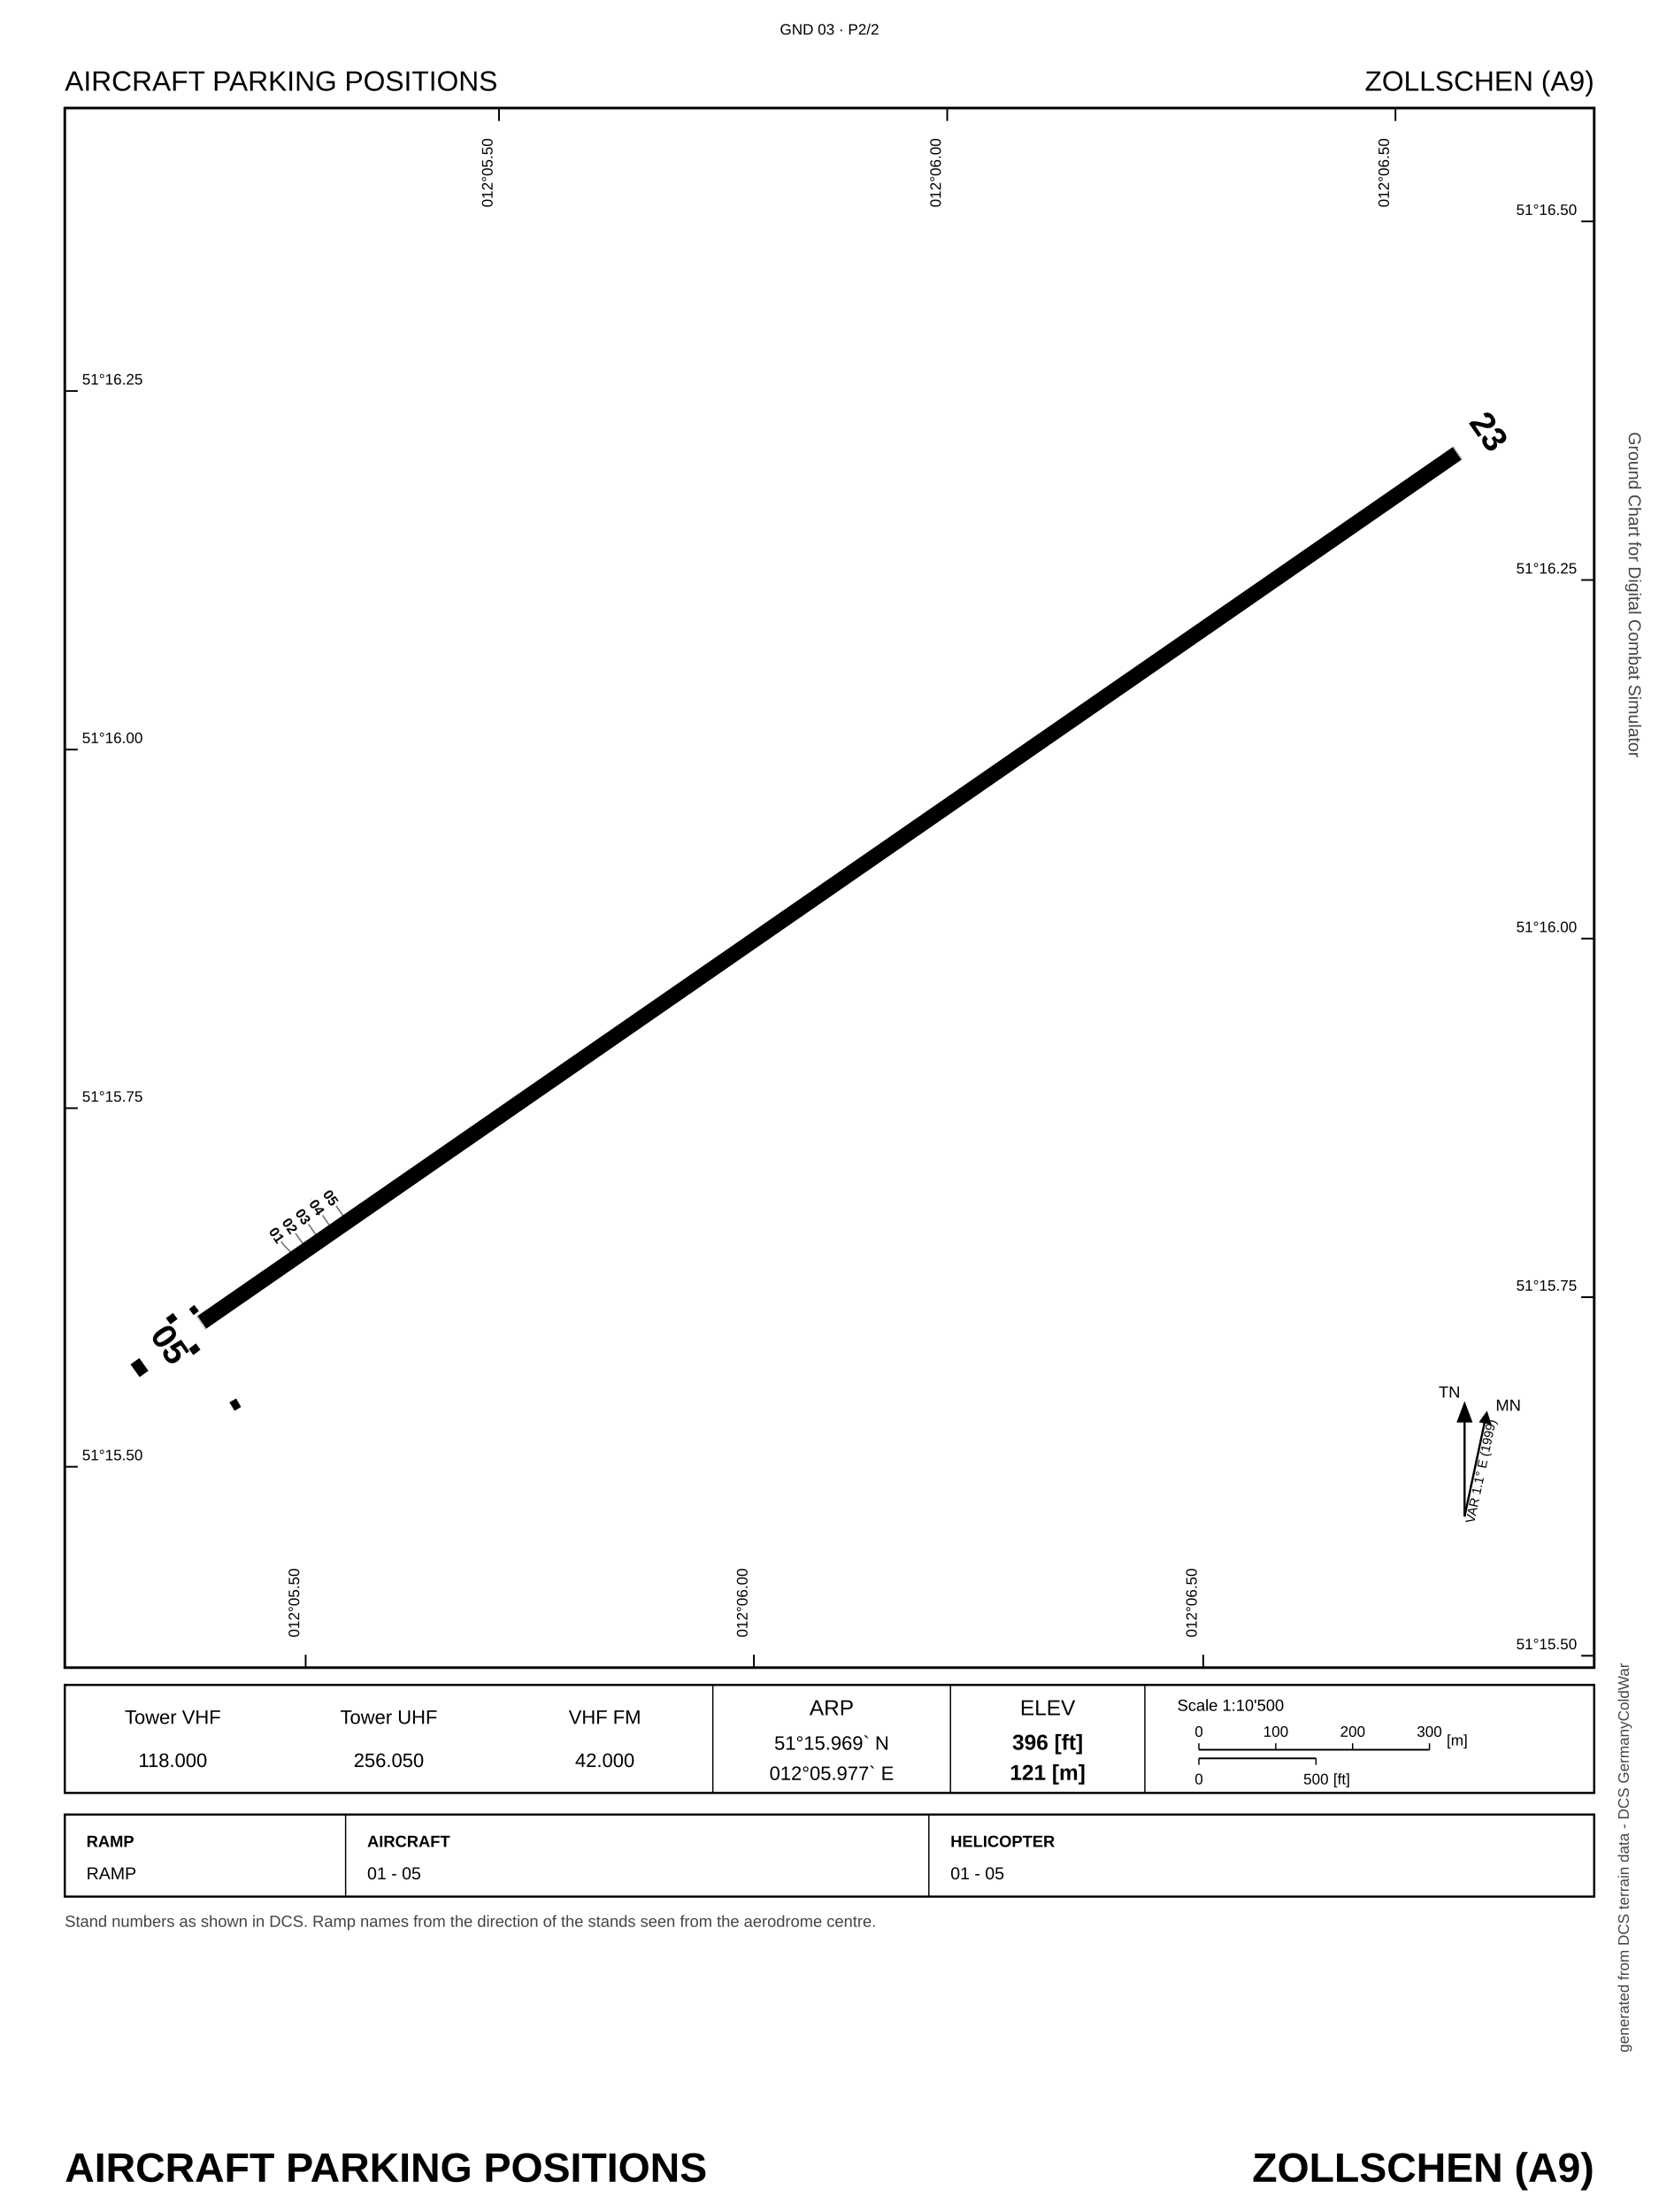
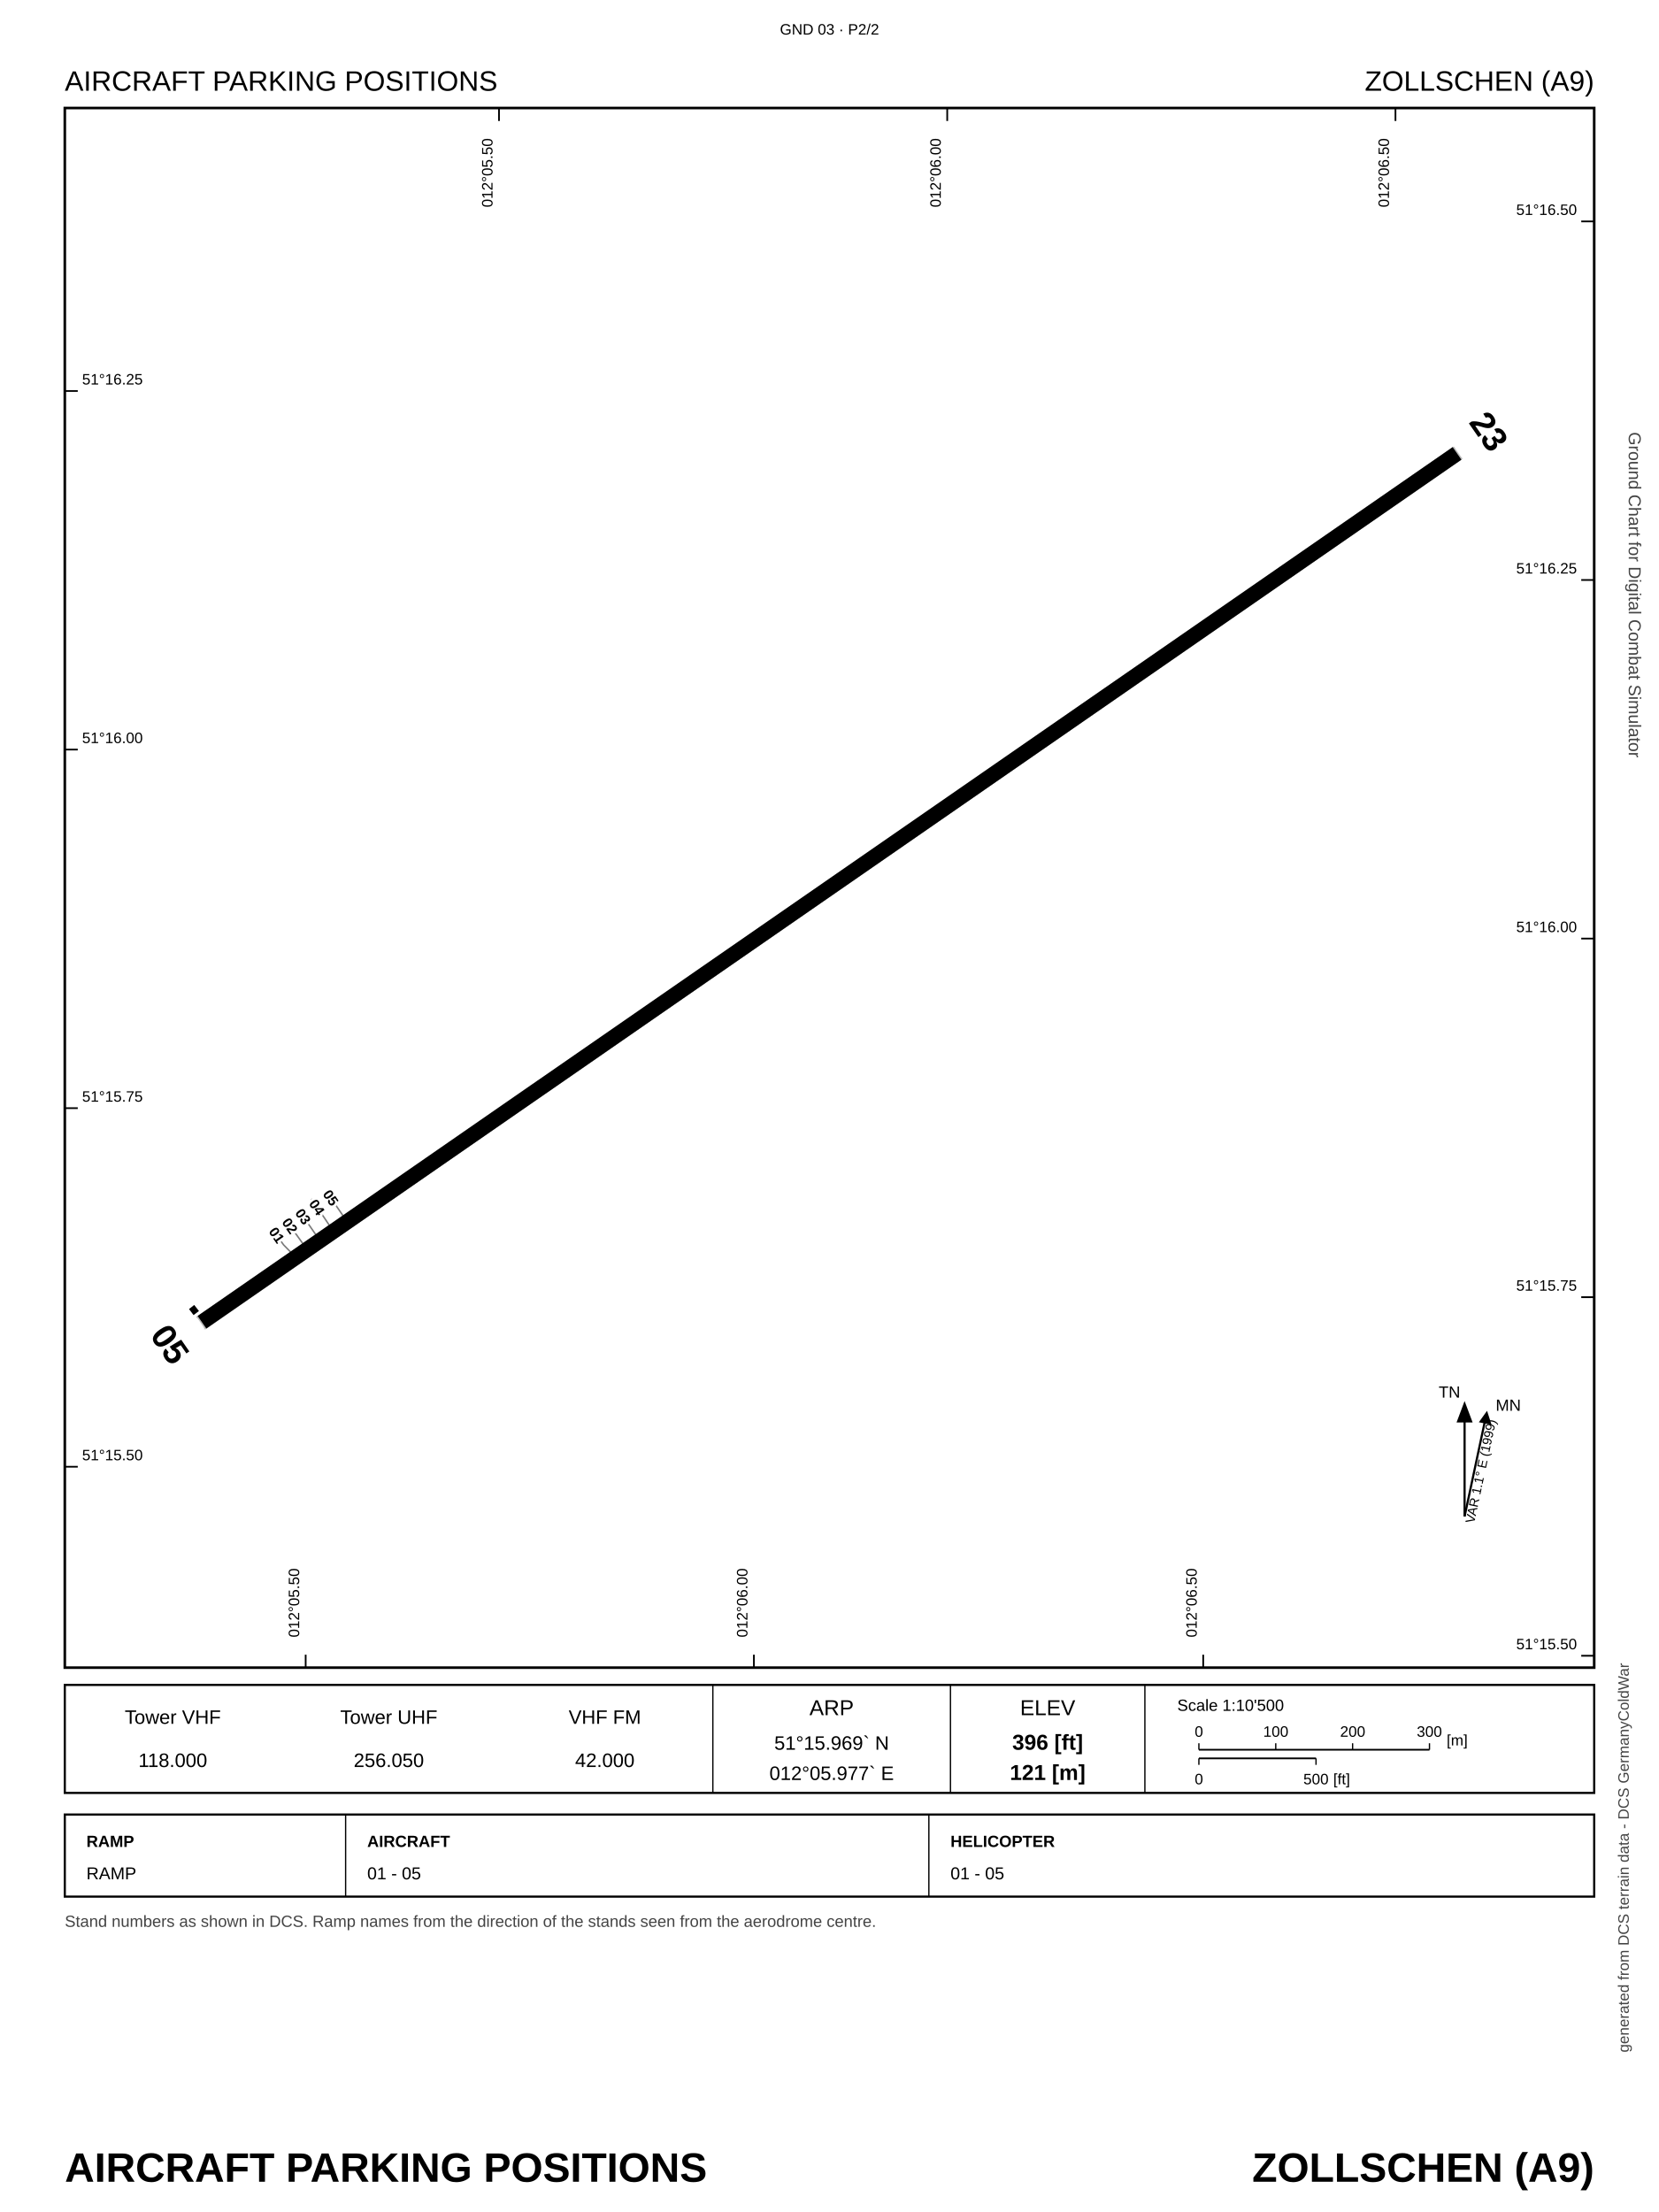
<svg xmlns="http://www.w3.org/2000/svg" width="768" height="1024" viewBox="0 0 768 1024">
  <rect width="768" height="1024" fill="#fff" />
  <text x="30.0" y="42.0" font-family="Segoe UI, Arial, Helvetica, sans-serif" font-size="13" font-weight="normal" text-anchor="start" fill="#000">AIRCRAFT PARKING POSITIONS</text>
  <text x="384.0" y="16.0" font-family="Segoe UI, Arial, Helvetica, sans-serif" font-size="7" font-weight="normal" text-anchor="middle" fill="#000">GND 03 · P2/2</text>
  <text x="738.0" y="42.0" font-family="Segoe UI, Arial, Helvetica, sans-serif" font-size="13" font-weight="normal" text-anchor="end" fill="#000">ZOLLSCHEN (A9)</text>
  <clipPath id="mc">
    <rect x="30" y="50" width="708" height="722" />
  </clipPath>
  <g clip-path="url(#mc)">
    <defs>
      <marker id="ah" markerWidth="8" markerHeight="6" refX="7" refY="3" orient="auto">
        <polygon points="0,0 8,3 0,6" fill="#000" />
      </marker>
    </defs>
    <rect x="30" y="50" width="708" height="722" fill="#fff" />
    <line x1="231.0" y1="50" x2="231.0" y2="56" stroke="#000" stroke-width="0.8" />
    <text x="228.0" y="80.0" font-family="Segoe UI, Arial, Helvetica, sans-serif" font-size="7" font-weight="normal" text-anchor="middle" fill="#000" transform="rotate(-90.0 228.0 80.0)">012°05.50</text>
    <line x1="438.5" y1="50" x2="438.5" y2="56" stroke="#000" stroke-width="0.8" />
    <text x="435.5" y="80.0" font-family="Segoe UI, Arial, Helvetica, sans-serif" font-size="7" font-weight="normal" text-anchor="middle" fill="#000" transform="rotate(-90.0 435.5 80.0)">012°06.00</text>
    <line x1="646.0" y1="50" x2="646.0" y2="56" stroke="#000" stroke-width="0.8" />
    <text x="643.0" y="80.0" font-family="Segoe UI, Arial, Helvetica, sans-serif" font-size="7" font-weight="normal" text-anchor="middle" fill="#000" transform="rotate(-90.0 643.0 80.0)">012°06.50</text>
    <line x1="141.5" y1="772" x2="141.5" y2="766" stroke="#000" stroke-width="0.8" />
    <text x="138.5" y="742.0" font-family="Segoe UI, Arial, Helvetica, sans-serif" font-size="7" font-weight="normal" text-anchor="middle" fill="#000" transform="rotate(-90.0 138.5 742.0)">012°05.50</text>
    <line x1="349.0" y1="772" x2="349.0" y2="766" stroke="#000" stroke-width="0.8" />
    <text x="346.0" y="742.0" font-family="Segoe UI, Arial, Helvetica, sans-serif" font-size="7" font-weight="normal" text-anchor="middle" fill="#000" transform="rotate(-90.0 346.0 742.0)">012°06.00</text>
    <line x1="557.0" y1="772" x2="557.0" y2="766" stroke="#000" stroke-width="0.8" />
    <text x="554.0" y="742.0" font-family="Segoe UI, Arial, Helvetica, sans-serif" font-size="7" font-weight="normal" text-anchor="middle" fill="#000" transform="rotate(-90.0 554.0 742.0)">012°06.50</text>
    <line x1="30" y1="181.0" x2="36" y2="181.0" stroke="#000" stroke-width="0.8" />
    <text x="38.0" y="178.0" font-family="Segoe UI, Arial, Helvetica, sans-serif" font-size="7" font-weight="normal" text-anchor="start" fill="#000">51°16.25</text>
    <line x1="30" y1="347.0" x2="36" y2="347.0" stroke="#000" stroke-width="0.8" />
    <text x="38.0" y="344.0" font-family="Segoe UI, Arial, Helvetica, sans-serif" font-size="7" font-weight="normal" text-anchor="start" fill="#000">51°16.00</text>
    <line x1="30" y1="513.0" x2="36" y2="513.0" stroke="#000" stroke-width="0.8" />
    <text x="38.0" y="510.0" font-family="Segoe UI, Arial, Helvetica, sans-serif" font-size="7" font-weight="normal" text-anchor="start" fill="#000">51°15.75</text>
    <line x1="30" y1="679.0" x2="36" y2="679.0" stroke="#000" stroke-width="0.8" />
    <text x="38.0" y="676.0" font-family="Segoe UI, Arial, Helvetica, sans-serif" font-size="7" font-weight="normal" text-anchor="start" fill="#000">51°15.50</text>
    <line x1="738" y1="102.5" x2="732" y2="102.5" stroke="#000" stroke-width="0.8" />
    <text x="730.0" y="99.5" font-family="Segoe UI, Arial, Helvetica, sans-serif" font-size="7" font-weight="normal" text-anchor="end" fill="#000">51°16.50</text>
    <line x1="738" y1="268.5" x2="732" y2="268.5" stroke="#000" stroke-width="0.8" />
    <text x="730.0" y="265.5" font-family="Segoe UI, Arial, Helvetica, sans-serif" font-size="7" font-weight="normal" text-anchor="end" fill="#000">51°16.25</text>
    <line x1="738" y1="434.5" x2="732" y2="434.5" stroke="#000" stroke-width="0.8" />
    <text x="730.0" y="431.5" font-family="Segoe UI, Arial, Helvetica, sans-serif" font-size="7" font-weight="normal" text-anchor="end" fill="#000">51°16.00</text>
    <line x1="738" y1="600.5" x2="732" y2="600.5" stroke="#000" stroke-width="0.8" />
    <text x="730.0" y="597.5" font-family="Segoe UI, Arial, Helvetica, sans-serif" font-size="7" font-weight="normal" text-anchor="end" fill="#000">51°15.75</text>
    <line x1="738" y1="766.5" x2="732" y2="766.5" stroke="#000" stroke-width="0.8" />
    <text x="730.0" y="763.5" font-family="Segoe UI, Arial, Helvetica, sans-serif" font-size="7" font-weight="normal" text-anchor="end" fill="#000">51°15.50</text>
    <polygon points="250.1,507.3 94.9,614.8 95.1,615.0" fill="#bdbdbd" stroke="#bdbdbd" stroke-width="0.6" />
    <polygon points="250.1,507.3 95.1,615.0 250.3,507.5" fill="#bdbdbd" stroke="#bdbdbd" stroke-width="0.6" />
    <polygon points="252.7,505.5 250.1,507.3 250.3,507.5" fill="#bdbdbd" stroke="#bdbdbd" stroke-width="0.6" />
    <polygon points="252.7,505.5 250.3,507.5 252.9,505.7" fill="#bdbdbd" stroke="#bdbdbd" stroke-width="0.6" />
    <polygon points="676.5,212.2 252.7,505.5 252.9,505.7" fill="#bdbdbd" stroke="#bdbdbd" stroke-width="0.6" />
    <polygon points="676.5,212.2 252.9,505.7 676.6,212.4" fill="#bdbdbd" stroke="#bdbdbd" stroke-width="0.6" />
    <polygon points="246.5,502.2 91.3,609.7 91.5,609.8" fill="#bdbdbd" stroke="#bdbdbd" stroke-width="0.6" />
    <polygon points="246.5,502.2 91.5,609.8 246.6,502.4" fill="#bdbdbd" stroke="#bdbdbd" stroke-width="0.6" />
    <polygon points="249.0,500.5 246.5,502.2 246.6,502.4" fill="#bdbdbd" stroke="#bdbdbd" stroke-width="0.6" />
    <polygon points="249.0,500.5 246.6,502.4 249.2,500.6" fill="#bdbdbd" stroke="#bdbdbd" stroke-width="0.6" />
    <polygon points="672.9,207.1 249.0,500.5 249.2,500.6" fill="#bdbdbd" stroke="#bdbdbd" stroke-width="0.6" />
    <polygon points="672.9,207.1 249.2,500.6 673.1,207.3" fill="#bdbdbd" stroke="#bdbdbd" stroke-width="0.6" />
    <polygon points="249.2,500.6 251.0,503.3 673.9,210.2" fill="#bdbdbd" stroke="#bdbdbd" stroke-width="0.6" />
    <polygon points="249.2,500.6 673.9,210.2 673.1,207.3" fill="#bdbdbd" stroke="#bdbdbd" stroke-width="0.6" />
    <polygon points="249.2,500.6 246.6,502.4 248.4,505.0" fill="#bdbdbd" stroke="#bdbdbd" stroke-width="0.6" />
    <polygon points="249.2,500.6 248.4,505.0 251.0,503.3" fill="#bdbdbd" stroke="#bdbdbd" stroke-width="0.6" />
    <polygon points="673.9,210.2 251.0,503.3 252.7,505.5" fill="#bdbdbd" stroke="#bdbdbd" stroke-width="0.6" />
    <polygon points="673.9,210.2 252.7,505.5 676.5,212.2" fill="#bdbdbd" stroke="#bdbdbd" stroke-width="0.6" />
    <polygon points="673.9,210.2 676.5,212.2 673.1,207.3" fill="#bdbdbd" stroke="#bdbdbd" stroke-width="0.6" />
    <polygon points="246.6,502.4 91.5,609.8 95.6,610.8" fill="#bdbdbd" stroke="#bdbdbd" stroke-width="0.6" />
    <polygon points="246.6,502.4 95.6,610.8 248.4,505.0" fill="#bdbdbd" stroke="#bdbdbd" stroke-width="0.6" />
    <polygon points="251.0,503.3 248.4,505.0 250.1,507.3" fill="#bdbdbd" stroke="#bdbdbd" stroke-width="0.6" />
    <polygon points="251.0,503.3 250.1,507.3 252.7,505.5" fill="#bdbdbd" stroke="#bdbdbd" stroke-width="0.6" />
    <polygon points="94.9,614.8 95.6,610.8 91.5,609.8" fill="#bdbdbd" stroke="#bdbdbd" stroke-width="0.6" />
    <polygon points="248.4,505.0 95.6,610.8 94.9,614.8" fill="#bdbdbd" stroke="#bdbdbd" stroke-width="0.6" />
    <polygon points="248.4,505.0 94.9,614.8 250.1,507.3" fill="#bdbdbd" stroke="#bdbdbd" stroke-width="0.6" />
    <polyline points="139.4,562.0 140.6,563.8 141.8,565.5 143.1,567.1 145.8,571.0 146.8,572.4 147.8,573.9" fill="none" stroke="#7a7a7a" stroke-width="0.7" />
    <polyline points="144.1,555.0 147.1,559.4 150.1,563.7 152.1,566.7 153.1,568.1 154.1,569.5" fill="none" stroke="#7a7a7a" stroke-width="0.7" />
    <polyline points="166.9,561.2 165.6,562.1 164.3,563.0 163.3,563.8 162.4,564.4 161.4,565.1" fill="none" stroke="#7a7a7a" stroke-width="0.7" />
    <polyline points="132.8,565.5 134.6,568.0 136.4,570.4 139.9,575.3 140.8,576.6 141.7,577.9" fill="none" stroke="#7a7a7a" stroke-width="0.7" />
    <polyline points="152.3,553.4 153.4,555.0 154.6,556.6 155.7,558.3 158.8,562.8 159.4,563.7 160.0,564.5" fill="none" stroke="#7a7a7a" stroke-width="0.7" />
    <polyline points="621.1,246.8 623.0,245.5 624.8,244.2 627.3,242.5 629.0,241.4 629.7,240.8 630.5,240.2" fill="none" stroke="#7a7a7a" stroke-width="0.7" />
    <polyline points="141.9,578.7 140.5,579.7 139.1,580.6 138.1,581.2 135.7,580.8 131.3,576.3 128.4,572.3 125.6,568.3" fill="none" stroke="#7a7a7a" stroke-width="0.7" />
    <polyline points="147.5,574.9 146.5,575.5 145.6,576.1 144.7,576.8 143.8,577.4 142.9,578.1" fill="none" stroke="#7a7a7a" stroke-width="0.7" />
    <polyline points="153.8,570.5 152.8,571.2 151.9,571.8 151.0,572.5 149.8,573.3 148.6,574.1" fill="none" stroke="#7a7a7a" stroke-width="0.7" />
    <polyline points="160.6,565.7 159.2,566.7 157.7,567.8 156.9,568.3 156.1,568.9 155.3,569.5" fill="none" stroke="#7a7a7a" stroke-width="0.7" />
    <polyline points="627.6,242.5 630.0,240.6 632.3,238.7 635.3,236.0 636.4,234.3 637.8,233.4 639.3,233.1 640.3,233.4 640.3,233.6 640.4,233.7" fill="none" stroke="#7a7a7a" stroke-width="0.7" />
    <polyline points="640.3,233.4 640.3,233.6 640.4,233.7 640.4,234.6 639.7,236.0 638.3,236.8 636.4,237.3 634.4,238.3 632.5,239.3 630.0,240.7 627.5,242.1" fill="none" stroke="#7a7a7a" stroke-width="0.7" />
    <polyline points="93.5,612.1 674.5,209.9" fill="none" stroke="#000" stroke-width="7.1" />
    <polygon points="92.1,606.9 89.6,608.8 87.5,606.0 89.9,604.1" fill="#000" />
-     <polygon points="89.5,627.3 87.4,624.4 90.7,621.9 92.8,624.8" fill="#000" />
-     <polygon points="78.9,613.1 76.8,610.2 80.1,607.8 82.2,610.6" fill="#000" />
-     <polygon points="64.5,628.7 68.7,634.6 64.6,637.5 60.4,631.6" fill="#000" />
-     <polygon points="108.6,653.1 106.2,649.2 109.3,647.4 111.6,651.3" fill="#000" />
    <text x="78.7" y="622.3" font-family="Segoe UI, Arial, Helvetica, sans-serif" font-size="16" font-weight="bold" text-anchor="middle" fill="#000" transform="rotate(55.3 78.7 622.3)" dominant-baseline="central">05</text>
    <text x="689.3" y="199.7" font-family="Segoe UI, Arial, Helvetica, sans-serif" font-size="16" font-weight="bold" text-anchor="middle" fill="#000" transform="rotate(-304.7 689.3 199.7)" dominant-baseline="central">23</text>
    <text x="146.7" y="558.9" font-family="Segoe UI, Arial, Helvetica, sans-serif" font-size="6.5" font-weight="bold" text-anchor="middle" fill="#000" transform="rotate(55.5 146.7 558.9)" stroke="#fff" stroke-width="2.4" paint-order="stroke" stroke-linejoin="round" dominant-baseline="central">04</text>
    <text x="153.1" y="554.5" font-family="Segoe UI, Arial, Helvetica, sans-serif" font-size="6.5" font-weight="bold" text-anchor="middle" fill="#000" transform="rotate(55.5 153.1 554.5)" stroke="#fff" stroke-width="2.4" paint-order="stroke" stroke-linejoin="round" dominant-baseline="central">05</text>
    <text x="134.2" y="567.5" font-family="Segoe UI, Arial, Helvetica, sans-serif" font-size="6.5" font-weight="bold" text-anchor="middle" fill="#000" transform="rotate(55.0 134.2 567.5)" stroke="#fff" stroke-width="2.4" paint-order="stroke" stroke-linejoin="round" dominant-baseline="central">02</text>
    <text x="140.3" y="563.2" font-family="Segoe UI, Arial, Helvetica, sans-serif" font-size="6.5" font-weight="bold" text-anchor="middle" fill="#000" transform="rotate(55.0 140.3 563.2)" stroke="#fff" stroke-width="2.4" paint-order="stroke" stroke-linejoin="round" dominant-baseline="central">03</text>
    <text x="128.1" y="571.8" font-family="Segoe UI, Arial, Helvetica, sans-serif" font-size="6.5" font-weight="bold" text-anchor="middle" fill="#000" transform="rotate(55.2 128.1 571.8)" stroke="#fff" stroke-width="2.4" paint-order="stroke" stroke-linejoin="round" dominant-baseline="central">01</text>
    <g stroke="#000" fill="none">
      <line x1="678" y1="702" x2="678" y2="654" />
      <polygon points="678,650 675,658 681,658" fill="#000" />
    </g>
    <line x1="678" y1="702" x2="687.6" y2="657.0" stroke="#000" />
    <polygon points="688.4,653.1 684.6,658.4 690.5,659.6" fill="#000" />
    <text x="676.0" y="647.0" font-family="Segoe UI, Arial, Helvetica, sans-serif" font-size="7.5" font-weight="normal" text-anchor="end" fill="#000">TN</text>
    <text x="692.4" y="653.1" font-family="Segoe UI, Arial, Helvetica, sans-serif" font-size="7.5" font-weight="normal" text-anchor="start" fill="#000">MN</text>
    <text x="687.5" y="681.5" font-family="Segoe UI, Arial, Helvetica, sans-serif" font-size="6" font-weight="normal" text-anchor="middle" fill="#000" transform="rotate(-78.0 687.5 681.5)">VAR 1.1° E (1999)</text>
  </g>
  <rect x="30" y="50" width="708" height="722" fill="none" stroke="#000" stroke-width="1.2" />
  <rect x="30" y="780" width="708" height="50" fill="none" stroke="#000" stroke-width="1" />
  <line x1="330" y1="780" x2="330" y2="830" stroke="#000" stroke-width="0.6" />
  <line x1="440" y1="780" x2="440" y2="830" stroke="#000" stroke-width="0.6" />
  <line x1="530" y1="780" x2="530" y2="830" stroke="#000" stroke-width="0.6" />
  <text x="80.0" y="798.0" font-family="Segoe UI, Arial, Helvetica, sans-serif" font-size="9" font-weight="normal" text-anchor="middle" fill="#000">Tower VHF</text>
  <text x="80.0" y="818.0" font-family="Segoe UI, Arial, Helvetica, sans-serif" font-size="9" font-weight="normal" text-anchor="middle" fill="#000">118.000</text>
  <text x="180.0" y="798.0" font-family="Segoe UI, Arial, Helvetica, sans-serif" font-size="9" font-weight="normal" text-anchor="middle" fill="#000">Tower UHF</text>
  <text x="180.0" y="818.0" font-family="Segoe UI, Arial, Helvetica, sans-serif" font-size="9" font-weight="normal" text-anchor="middle" fill="#000">256.050</text>
  <text x="280.0" y="798.0" font-family="Segoe UI, Arial, Helvetica, sans-serif" font-size="9" font-weight="normal" text-anchor="middle" fill="#000">VHF FM</text>
  <text x="280.0" y="818.0" font-family="Segoe UI, Arial, Helvetica, sans-serif" font-size="9" font-weight="normal" text-anchor="middle" fill="#000">42.000</text>
  <text x="385.0" y="794.0" font-family="Segoe UI, Arial, Helvetica, sans-serif" font-size="10" font-weight="normal" text-anchor="middle" fill="#000">ARP</text>
  <text x="385.0" y="810.0" font-family="Segoe UI, Arial, Helvetica, sans-serif" font-size="9" font-weight="normal" text-anchor="middle" fill="#000">51°15.969` N</text>
  <text x="385.0" y="824.0" font-family="Segoe UI, Arial, Helvetica, sans-serif" font-size="9" font-weight="normal" text-anchor="middle" fill="#000">012°05.977` E</text>
  <text x="485.0" y="794.0" font-family="Segoe UI, Arial, Helvetica, sans-serif" font-size="10" font-weight="normal" text-anchor="middle" fill="#000">ELEV</text>
  <text x="485.0" y="810.0" font-family="Segoe UI, Arial, Helvetica, sans-serif" font-size="10" font-weight="bold" text-anchor="middle" fill="#000">396 [ft]</text>
  <text x="485.0" y="824.0" font-family="Segoe UI, Arial, Helvetica, sans-serif" font-size="10" font-weight="bold" text-anchor="middle" fill="#000">121 [m]</text>
  <text x="545.0" y="792.0" font-family="Segoe UI, Arial, Helvetica, sans-serif" font-size="7.5" font-weight="normal" text-anchor="start" fill="#000">Scale 1:10'500</text>
  <line x1="555" y1="810" x2="661.742" y2="810" stroke="#000" stroke-width="0.8" />
  <line x1="555.0" y1="807" x2="555.0" y2="810" stroke="#000" stroke-width="0.6" />
  <text x="555.0" y="804.0" font-family="Segoe UI, Arial, Helvetica, sans-serif" font-size="7" font-weight="normal" text-anchor="middle" fill="#000">0</text>
  <line x1="590.581" y1="807" x2="590.581" y2="810" stroke="#000" stroke-width="0.6" />
  <text x="590.6" y="804.0" font-family="Segoe UI, Arial, Helvetica, sans-serif" font-size="7" font-weight="normal" text-anchor="middle" fill="#000">100</text>
  <line x1="626.161" y1="807" x2="626.161" y2="810" stroke="#000" stroke-width="0.6" />
  <text x="626.2" y="804.0" font-family="Segoe UI, Arial, Helvetica, sans-serif" font-size="7" font-weight="normal" text-anchor="middle" fill="#000">200</text>
  <line x1="661.742" y1="807" x2="661.742" y2="810" stroke="#000" stroke-width="0.6" />
  <text x="661.7" y="804.0" font-family="Segoe UI, Arial, Helvetica, sans-serif" font-size="7" font-weight="normal" text-anchor="middle" fill="#000">300</text>
  <text x="669.7" y="808.0" font-family="Segoe UI, Arial, Helvetica, sans-serif" font-size="7" font-weight="normal" text-anchor="start" fill="#000">[m]</text>
  <line x1="555" y1="814" x2="609.225" y2="814" stroke="#000" stroke-width="0.8" />
  <line x1="555.0" y1="814" x2="555.0" y2="817" stroke="#000" stroke-width="0.6" />
  <text x="555.0" y="826.0" font-family="Segoe UI, Arial, Helvetica, sans-serif" font-size="7" font-weight="normal" text-anchor="middle" fill="#000">0</text>
  <line x1="609.225" y1="814" x2="609.225" y2="817" stroke="#000" stroke-width="0.6" />
  <text x="609.2" y="826.0" font-family="Segoe UI, Arial, Helvetica, sans-serif" font-size="7" font-weight="normal" text-anchor="middle" fill="#000">500</text>
  <text x="617.2" y="826.0" font-family="Segoe UI, Arial, Helvetica, sans-serif" font-size="7" font-weight="normal" text-anchor="start" fill="#000">[ft]</text>
  <rect x="30" y="840" width="708" height="38" fill="none" stroke="#000" stroke-width="1" />
  <text x="40.0" y="855.0" font-family="Segoe UI, Arial, Helvetica, sans-serif" font-size="7.5" font-weight="bold" text-anchor="start" fill="#000">RAMP</text>
  <text x="170.0" y="855.0" font-family="Segoe UI, Arial, Helvetica, sans-serif" font-size="7.5" font-weight="bold" text-anchor="start" fill="#000">AIRCRAFT</text>
  <text x="440.0" y="855.0" font-family="Segoe UI, Arial, Helvetica, sans-serif" font-size="7.5" font-weight="bold" text-anchor="start" fill="#000">HELICOPTER</text>
  <line x1="160" y1="840" x2="160" y2="878" stroke="#000" stroke-width="0.6" />
  <line x1="430" y1="840" x2="430" y2="878" stroke="#000" stroke-width="0.6" />
  <text x="40.0" y="870.0" font-family="Segoe UI, Arial, Helvetica, sans-serif" font-size="8" font-weight="normal" text-anchor="start" fill="#000">RAMP</text>
  <text x="170.0" y="870.0" font-family="Segoe UI, Arial, Helvetica, sans-serif" font-size="8" font-weight="normal" text-anchor="start" fill="#000">01 - 05</text>
  <text x="440.0" y="870.0" font-family="Segoe UI, Arial, Helvetica, sans-serif" font-size="8" font-weight="normal" text-anchor="start" fill="#000">01 - 05</text>
  <text x="30.0" y="892.0" font-family="Segoe UI, Arial, Helvetica, sans-serif" font-size="7.5" font-weight="normal" text-anchor="start" fill="#444">Stand numbers as shown in DCS. Ramp names from the direction of the stands seen from the aerodrome centre.</text>
  <text x="30.0" y="1010.0" font-family="Segoe UI, Arial, Helvetica, sans-serif" font-size="19" font-weight="bold" text-anchor="start" fill="#000">AIRCRAFT PARKING POSITIONS</text>
  <text x="738.0" y="1010.0" font-family="Segoe UI, Arial, Helvetica, sans-serif" font-size="19" font-weight="bold" text-anchor="end" fill="#000">ZOLLSCHEN (A9)</text>
  <text x="754.0" y="200.0" font-family="Segoe UI, Arial, Helvetica, sans-serif" font-size="8" font-weight="normal" text-anchor="start" fill="#444" transform="rotate(90.0 754.0 200.0)">Ground Chart for Digital Combat Simulator</text>
  <text x="754.0" y="860.0" font-family="Segoe UI, Arial, Helvetica, sans-serif" font-size="7" font-weight="normal" text-anchor="middle" fill="#444" transform="rotate(-90.0 754.0 860.0)">generated from DCS terrain data - DCS GermanyColdWar</text>
</svg>
